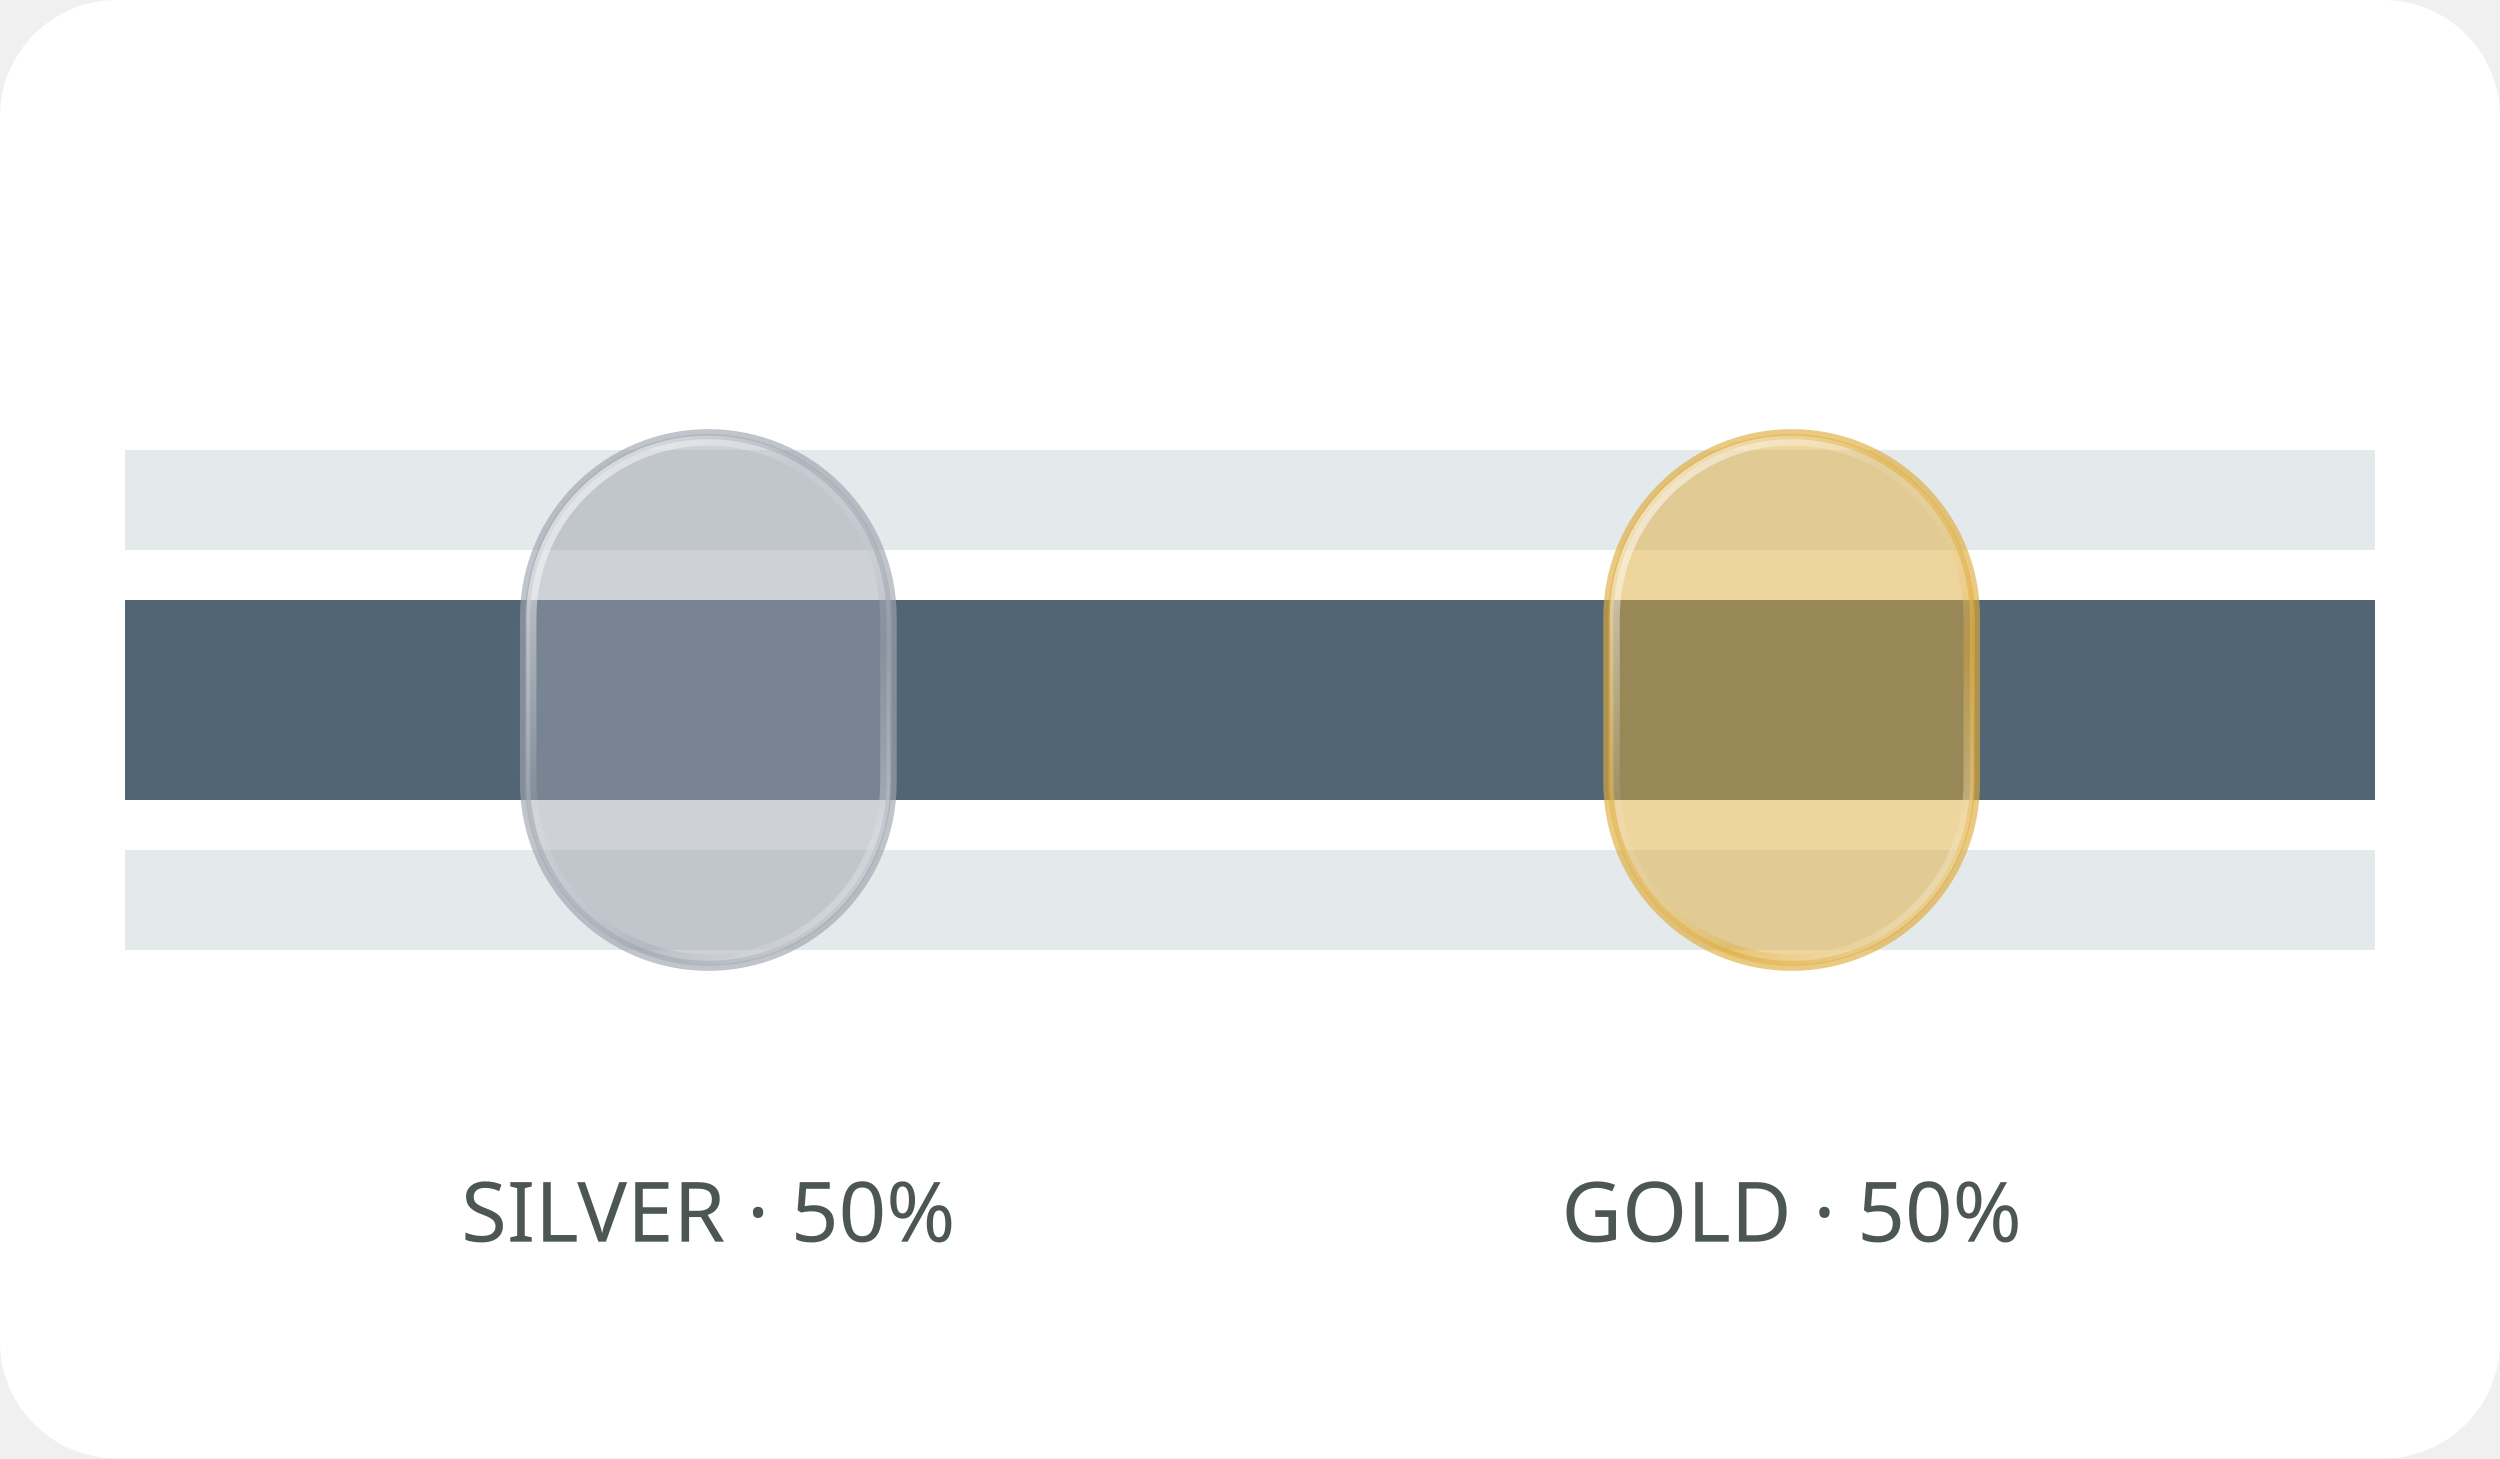
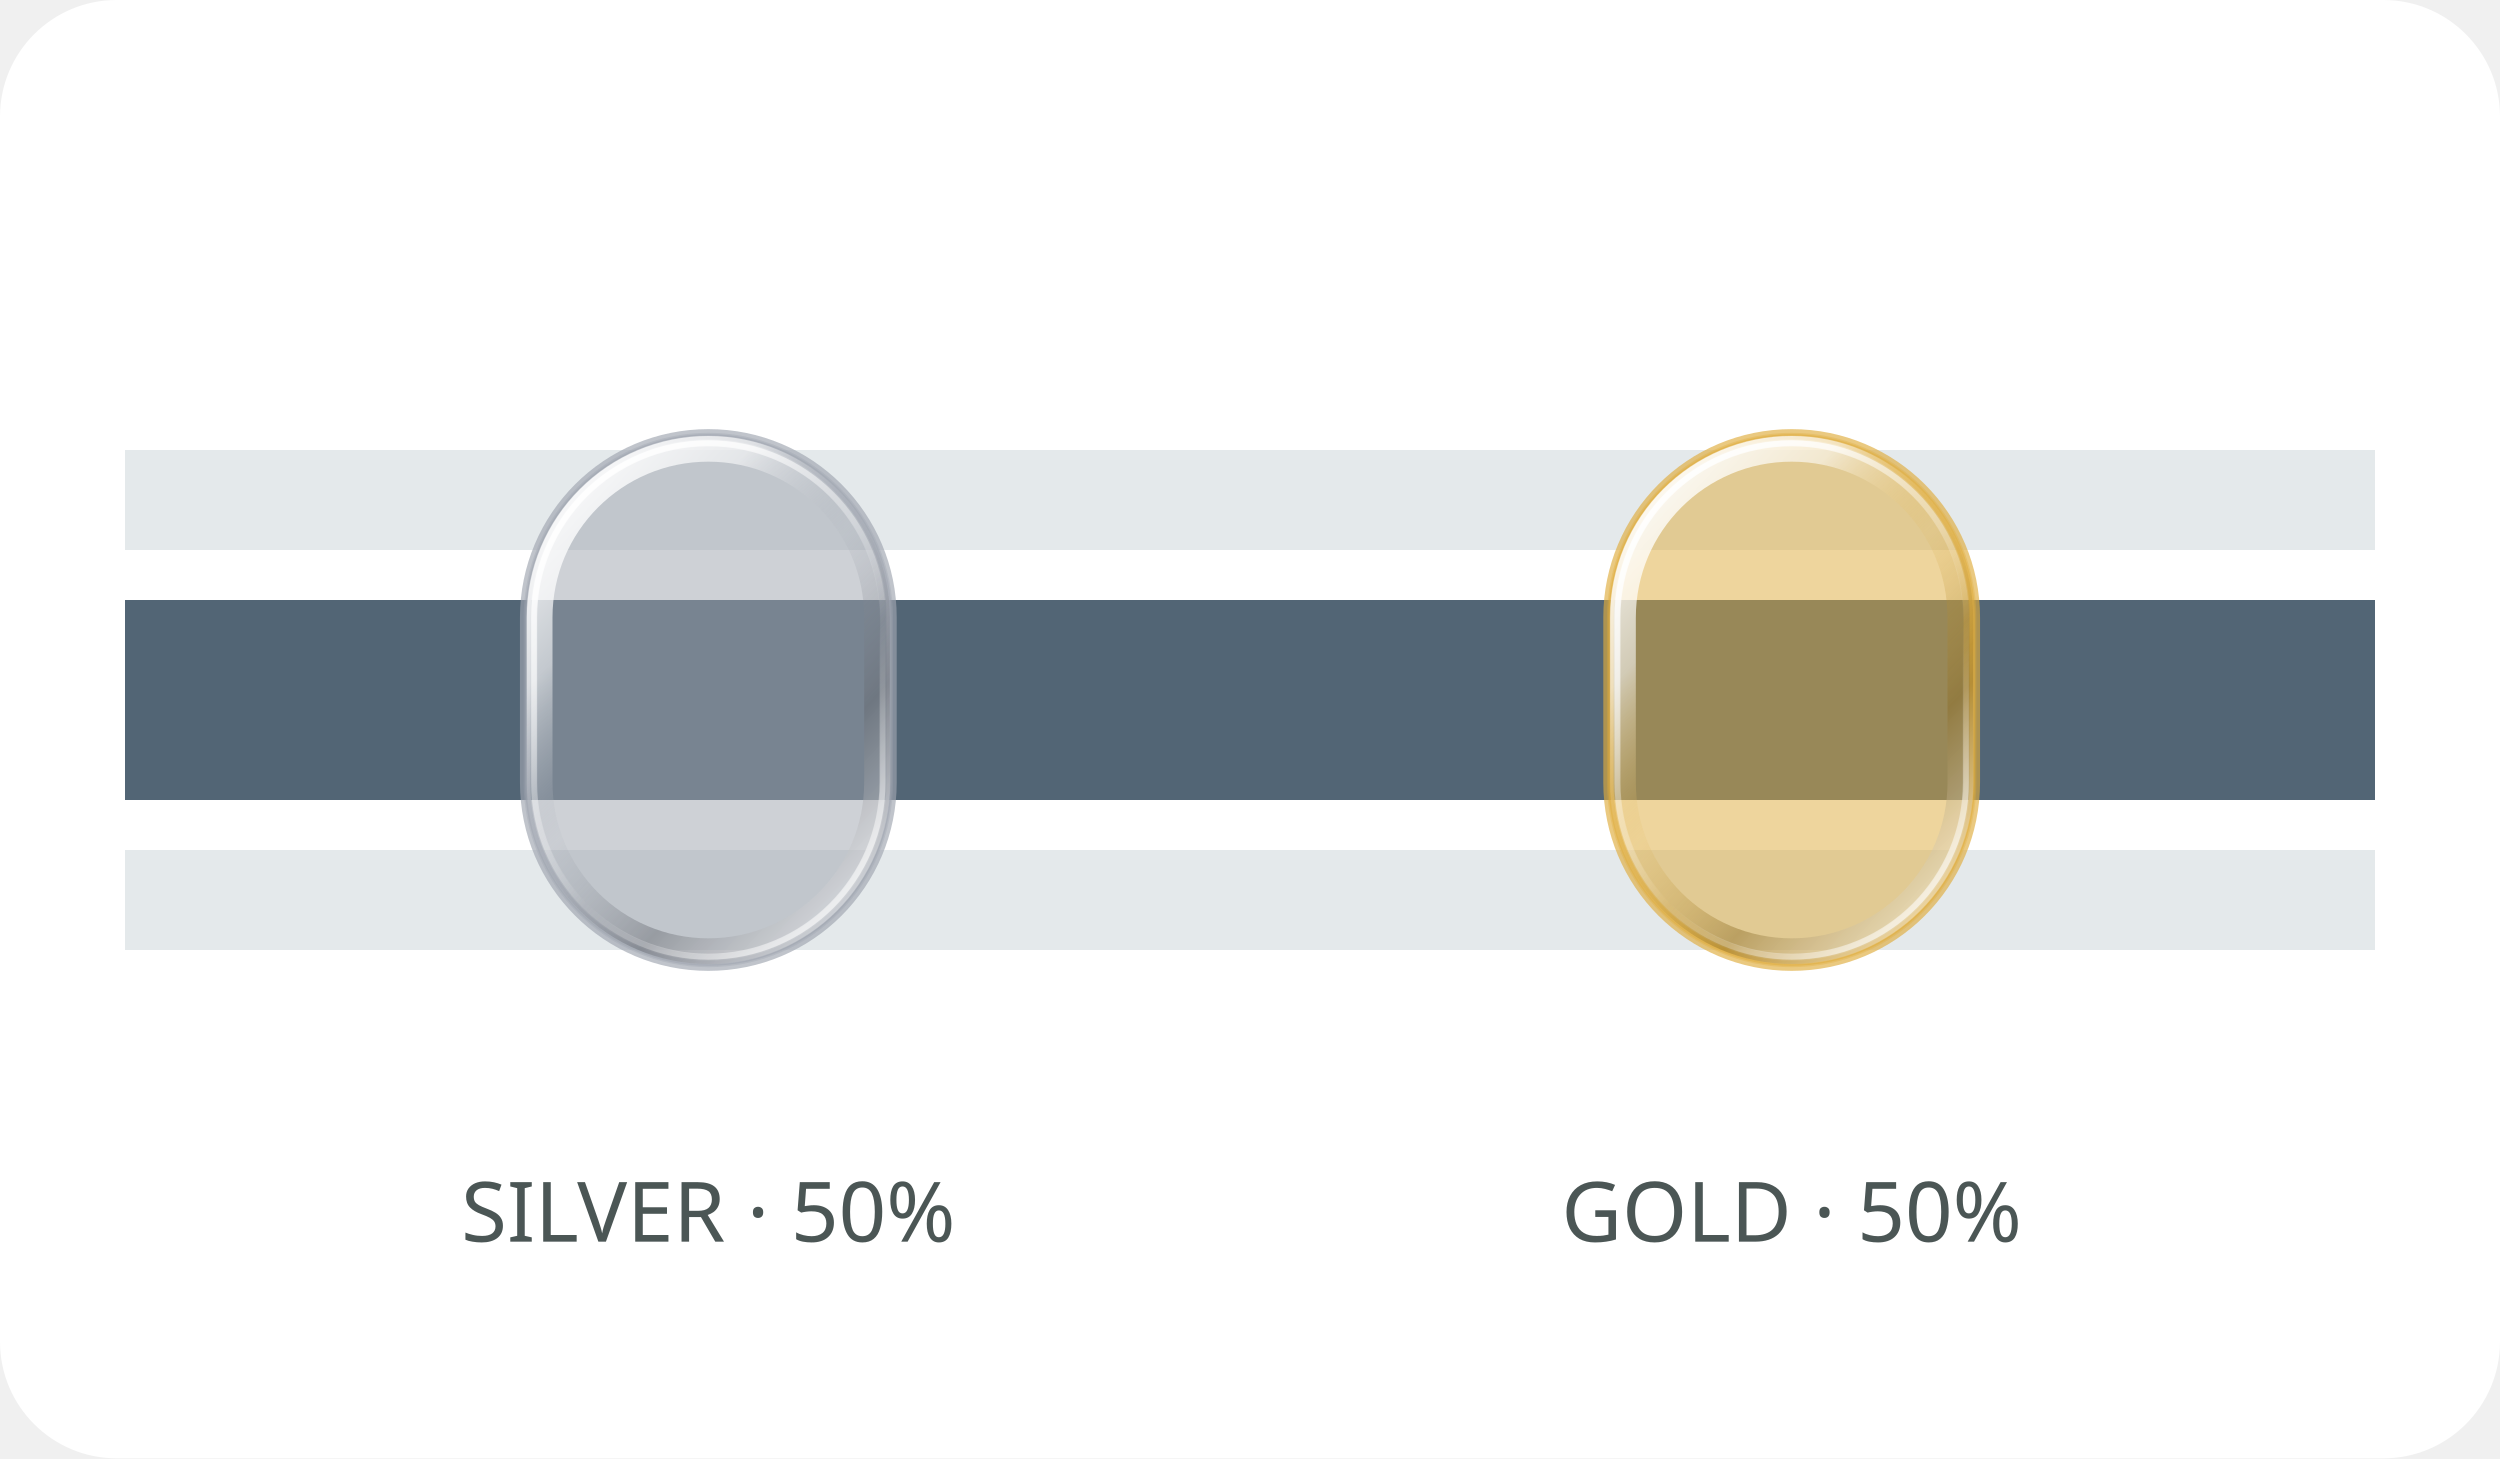
<svg xmlns="http://www.w3.org/2000/svg" viewBox="0 0 300 175" width="300" height="175" role="img" aria-label="Gold and silver both 50 percent opacity over the same contrasting backdrop">
  <rect width="300" height="175" rx="14" fill="#fff" />
  <path d="M15 84H285" stroke="#526575" stroke-width="24" />
  <path d="M15 60H285M15 108H285" stroke="#e4e9eb" stroke-width="12" />
  <g transform="translate(85 84) scale(1.1)">
    <g data-uniform-glass="true">
      <defs>
        <linearGradient id="«transmission-falseR4»-edge" x1="0.05" y1="0" x2="0.9" y2="1">
          <stop stop-color="white" stop-opacity="0.7" />
          <stop offset=".38" stop-color="white" stop-opacity=".08" />
          <stop offset=".7" stop-color="#9fa5af" stop-opacity=".4" />
          <stop offset="1" stop-color="white" stop-opacity="0.455" />
        </linearGradient>
      </defs>
      <path d="M-20 -9a20 20 0 0 1 40 0V9a20 20 0 0 1 -40 0Z" fill="#9fa5af" fill-opacity="0.5" fill-rule="evenodd" data-glass-face="uniform" />
      <path d="M-20 -9a20 20 0 0 1 40 0V9a20 20 0 0 1 -40 0Z" fill="none" stroke="#9fa5af" stroke-width="1.1" stroke-opacity=".65" />
      <path d="M-19.3 -9a19.3 19.3 0 0 1 38.6 0V9a19.3 19.3 0 0 1 -38.6 0Z" fill="none" stroke="url(#«transmission-falseR4»-edge)" stroke-width="1.1" opacity="1" />
+       <g data-glass-rim="rolled">
+         <defs>
+           <linearGradient id="«transmission-falseR2s»-bevel" x1="0.12" y1="0" x2=".84" y2="1">
+             <stop stop-color="white" stop-opacity=".94" />
+             <stop offset=".24" stop-color="white" stop-opacity="0.56" />
+             <stop offset=".48" stop-color="#9fa5af" stop-opacity=".08" />
+             <stop offset=".74" stop-color="#63666d" stop-opacity=".44" />
+             <stop offset="1" stop-color="white" stop-opacity="0.4" />
+           </linearGradient>
+           <linearGradient id="«transmission-falseR2s»-crest" x1="0" y1="0" x2=".65" y2="1">
+             <stop stop-color="white" stop-opacity=".95" />
+             <stop offset=".4" stop-color="white" stop-opacity=".45" />
+             <stop offset=".7" stop-color="white" stop-opacity="0" />
+             <stop offset="1" stop-color="white" stop-opacity=".5" />
+           </linearGradient>
+         </defs>
+         <path d="M-19.75 -9a19.75 19.75 0 0 1 39.5 0V9a19.75 19.75 0 0 1 -39.5 0Z" fill="none" stroke="#9fa5af" stroke-opacity=".35" stroke-width=".8" />
+         <path d="M-18.4 -9a18.4 18.4 0 0 1 36.8 0V9a18.4 18.4 0 0 1 -36.8 0Z" fill="none" stroke="url(#«transmission-falseR2s»-bevel)" stroke-width="2.8" />
+         <path d="M-19 -9a19 19 0 0 1 38 0V9a19 19 0 0 1 -38 0Z" fill="none" stroke="url(#«transmission-falseR2s»-crest)" stroke-width="0.65" />
+       </g>
    </g>
  </g>
  <g transform="translate(215 84) scale(1.1)">
    <g data-uniform-glass="true">
      <defs>
        <linearGradient id="«transmission-falseR5»-edge" x1="0.05" y1="0" x2="0.9" y2="1">
          <stop stop-color="white" stop-opacity="0.7" />
          <stop offset=".38" stop-color="white" stop-opacity=".08" />
          <stop offset=".7" stop-color="#dfad3c" stop-opacity=".4" />
          <stop offset="1" stop-color="white" stop-opacity="0.455" />
        </linearGradient>
      </defs>
      <path d="M-20 -9a20 20 0 0 1 40 0V9a20 20 0 0 1 -40 0Z" fill="#dfad3c" fill-opacity="0.5" fill-rule="evenodd" data-glass-face="uniform" />
      <path d="M-20 -9a20 20 0 0 1 40 0V9a20 20 0 0 1 -40 0Z" fill="none" stroke="#dfad3c" stroke-width="1.1" stroke-opacity=".65" />
      <path d="M-19.3 -9a19.3 19.3 0 0 1 38.6 0V9a19.3 19.3 0 0 1 -38.6 0Z" fill="none" stroke="url(#«transmission-falseR5»-edge)" stroke-width="1.1" opacity="1" />
+       <g data-glass-rim="rolled">
+         <defs>
+           <linearGradient id="«transmission-falseR2t»-bevel" x1="0.12" y1="0" x2=".84" y2="1">
+             <stop stop-color="white" stop-opacity=".94" />
+             <stop offset=".24" stop-color="white" stop-opacity="0.56" />
+             <stop offset=".48" stop-color="#dfad3c" stop-opacity=".08" />
+             <stop offset=".74" stop-color="#8a6b25" stop-opacity=".44" />
+             <stop offset="1" stop-color="white" stop-opacity="0.4" />
+           </linearGradient>
+           <linearGradient id="«transmission-falseR2t»-crest" x1="0" y1="0" x2=".65" y2="1">
+             <stop stop-color="white" stop-opacity=".95" />
+             <stop offset=".4" stop-color="white" stop-opacity=".45" />
+             <stop offset=".7" stop-color="white" stop-opacity="0" />
+             <stop offset="1" stop-color="white" stop-opacity=".5" />
+           </linearGradient>
+         </defs>
+         <path d="M-19.75 -9a19.75 19.75 0 0 1 39.5 0V9a19.75 19.75 0 0 1 -39.5 0Z" fill="none" stroke="#dfad3c" stroke-opacity=".35" stroke-width=".8" />
+         <path d="M-18.4 -9a18.4 18.4 0 0 1 36.8 0V9a18.4 18.4 0 0 1 -36.8 0Z" fill="none" stroke="url(#«transmission-falseR2t»-bevel)" stroke-width="2.8" />
+         <path d="M-19 -9a19 19 0 0 1 38 0V9a19 19 0 0 1 -38 0Z" fill="none" stroke="url(#«transmission-falseR2t»-crest)" stroke-width="0.65" />
+       </g>
    </g>
  </g>
  <g fill="#4b5655" text-anchor="middle" font-size="10" font-family="sans-serif">
    <text x="85" y="149">SILVER · 50%</text>
    <text x="215" y="149">GOLD · 50%</text>
  </g>
</svg>
